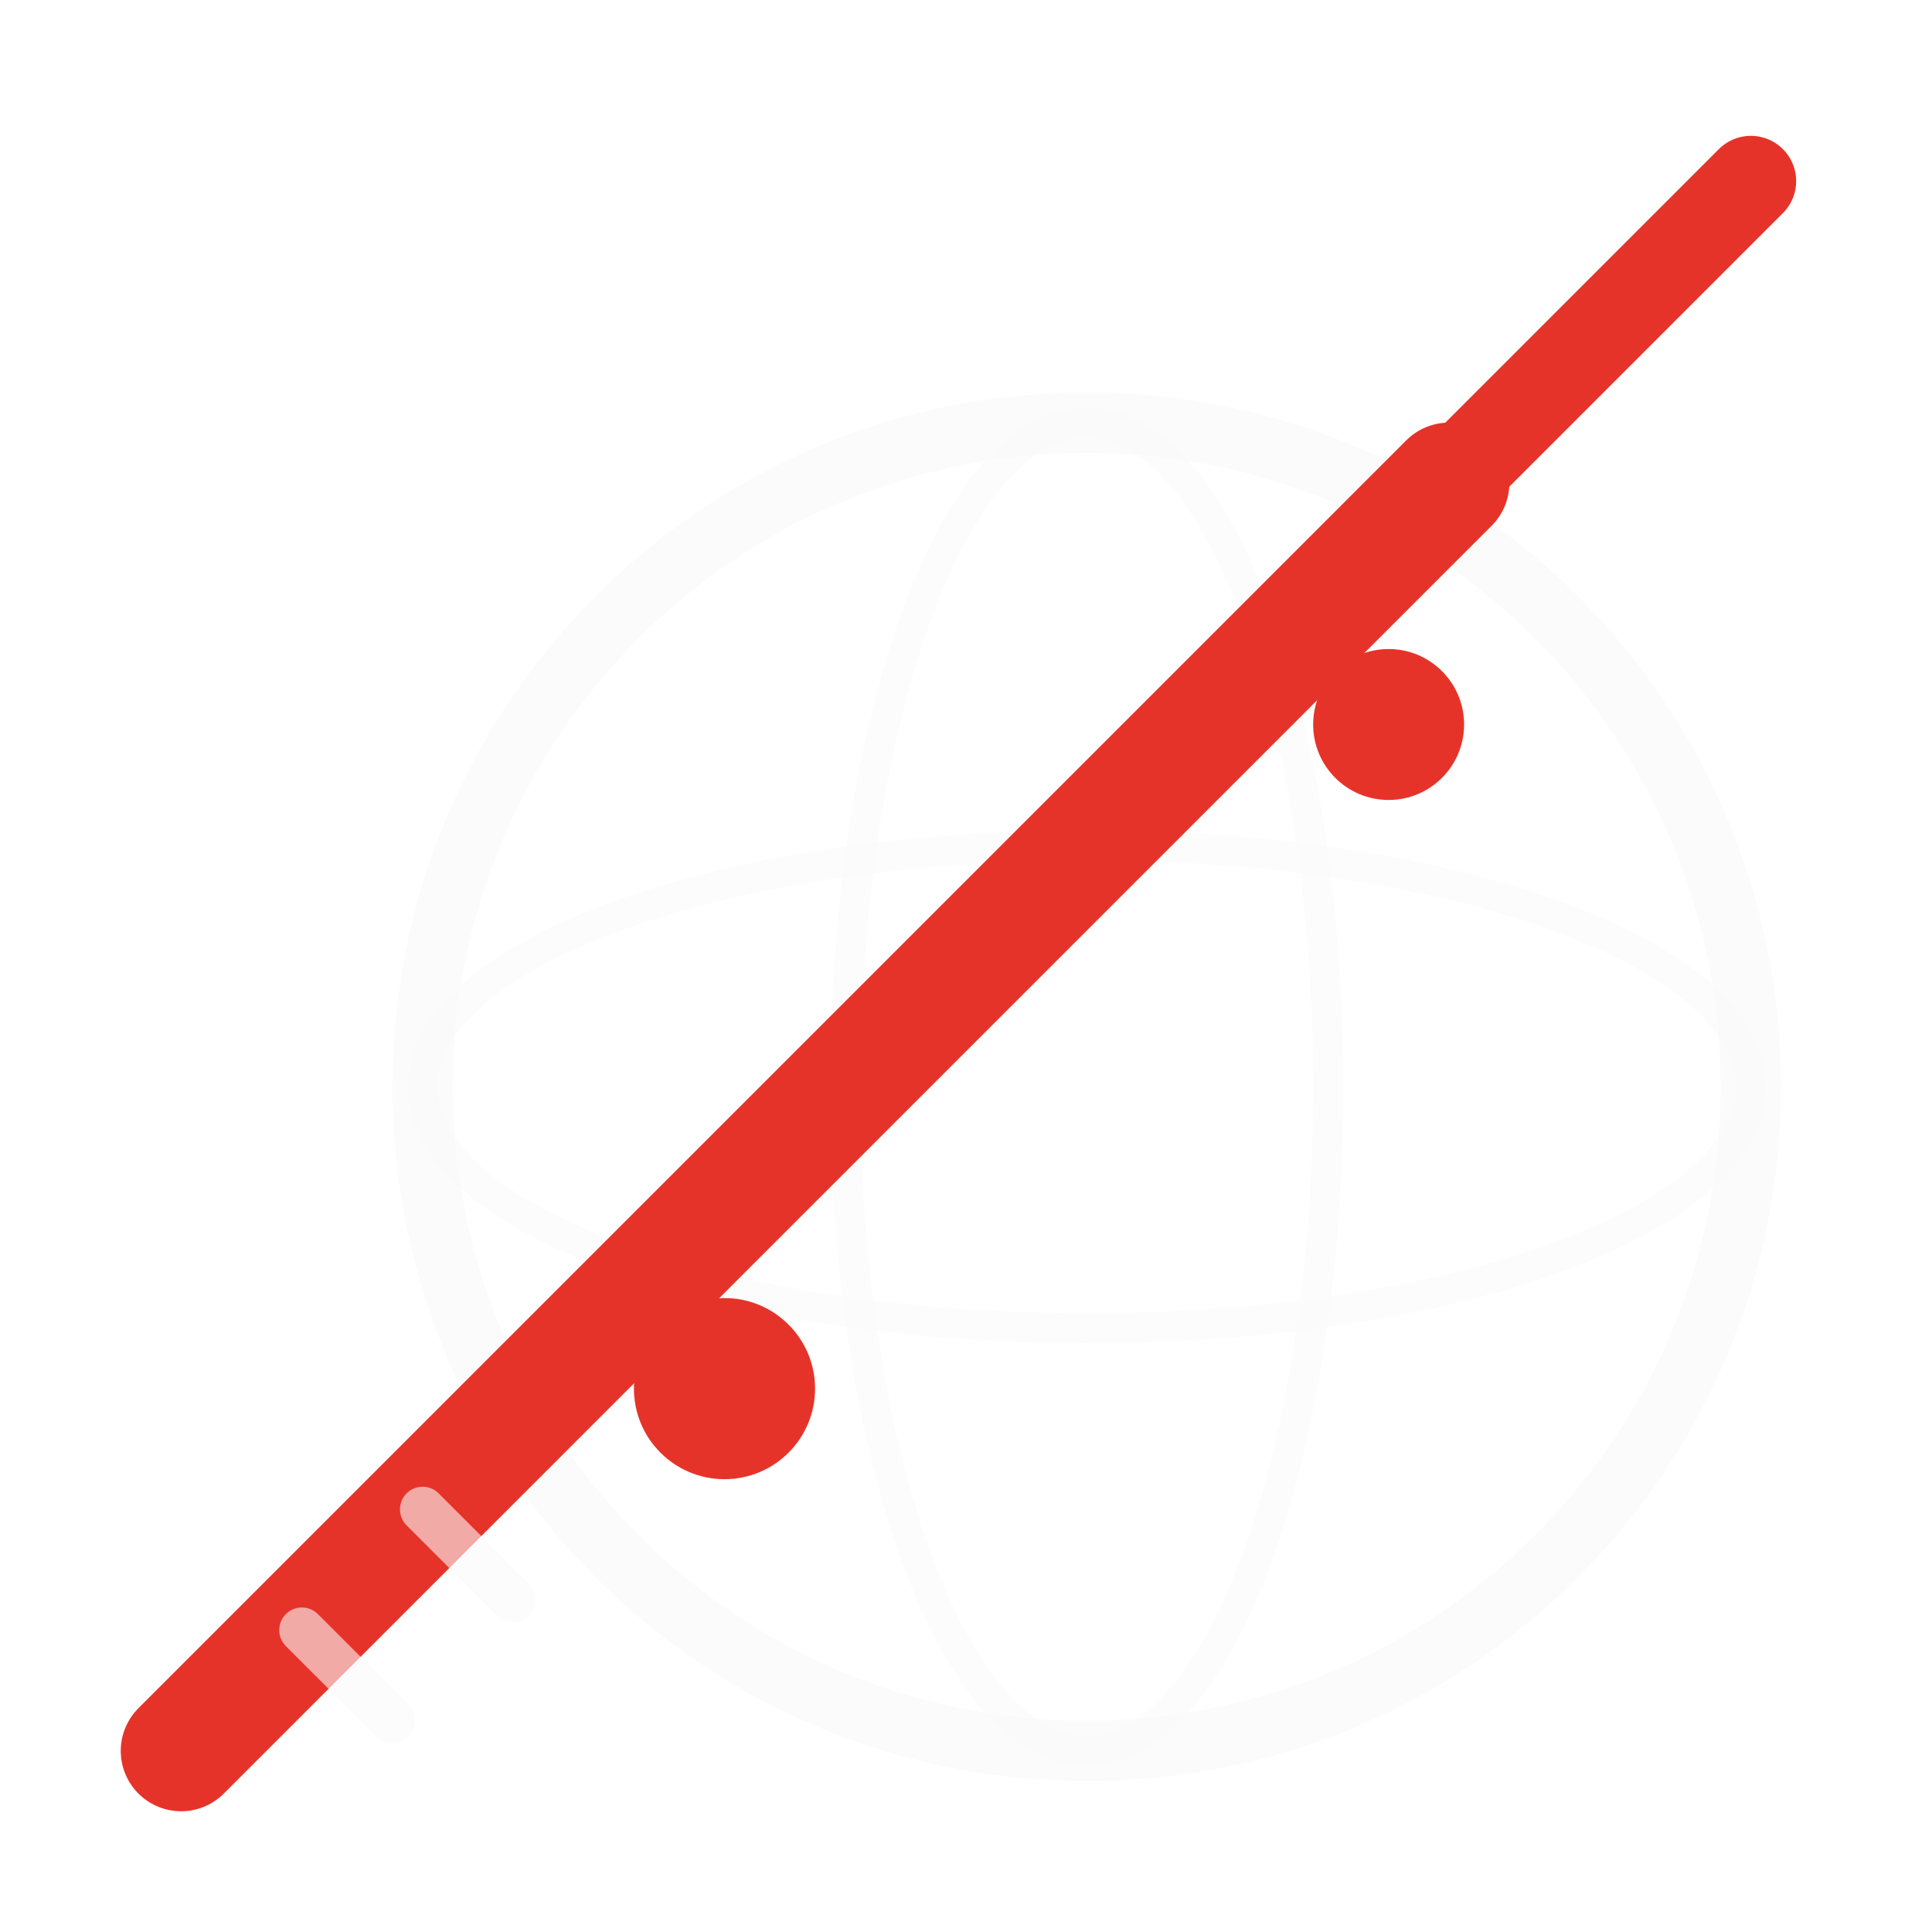
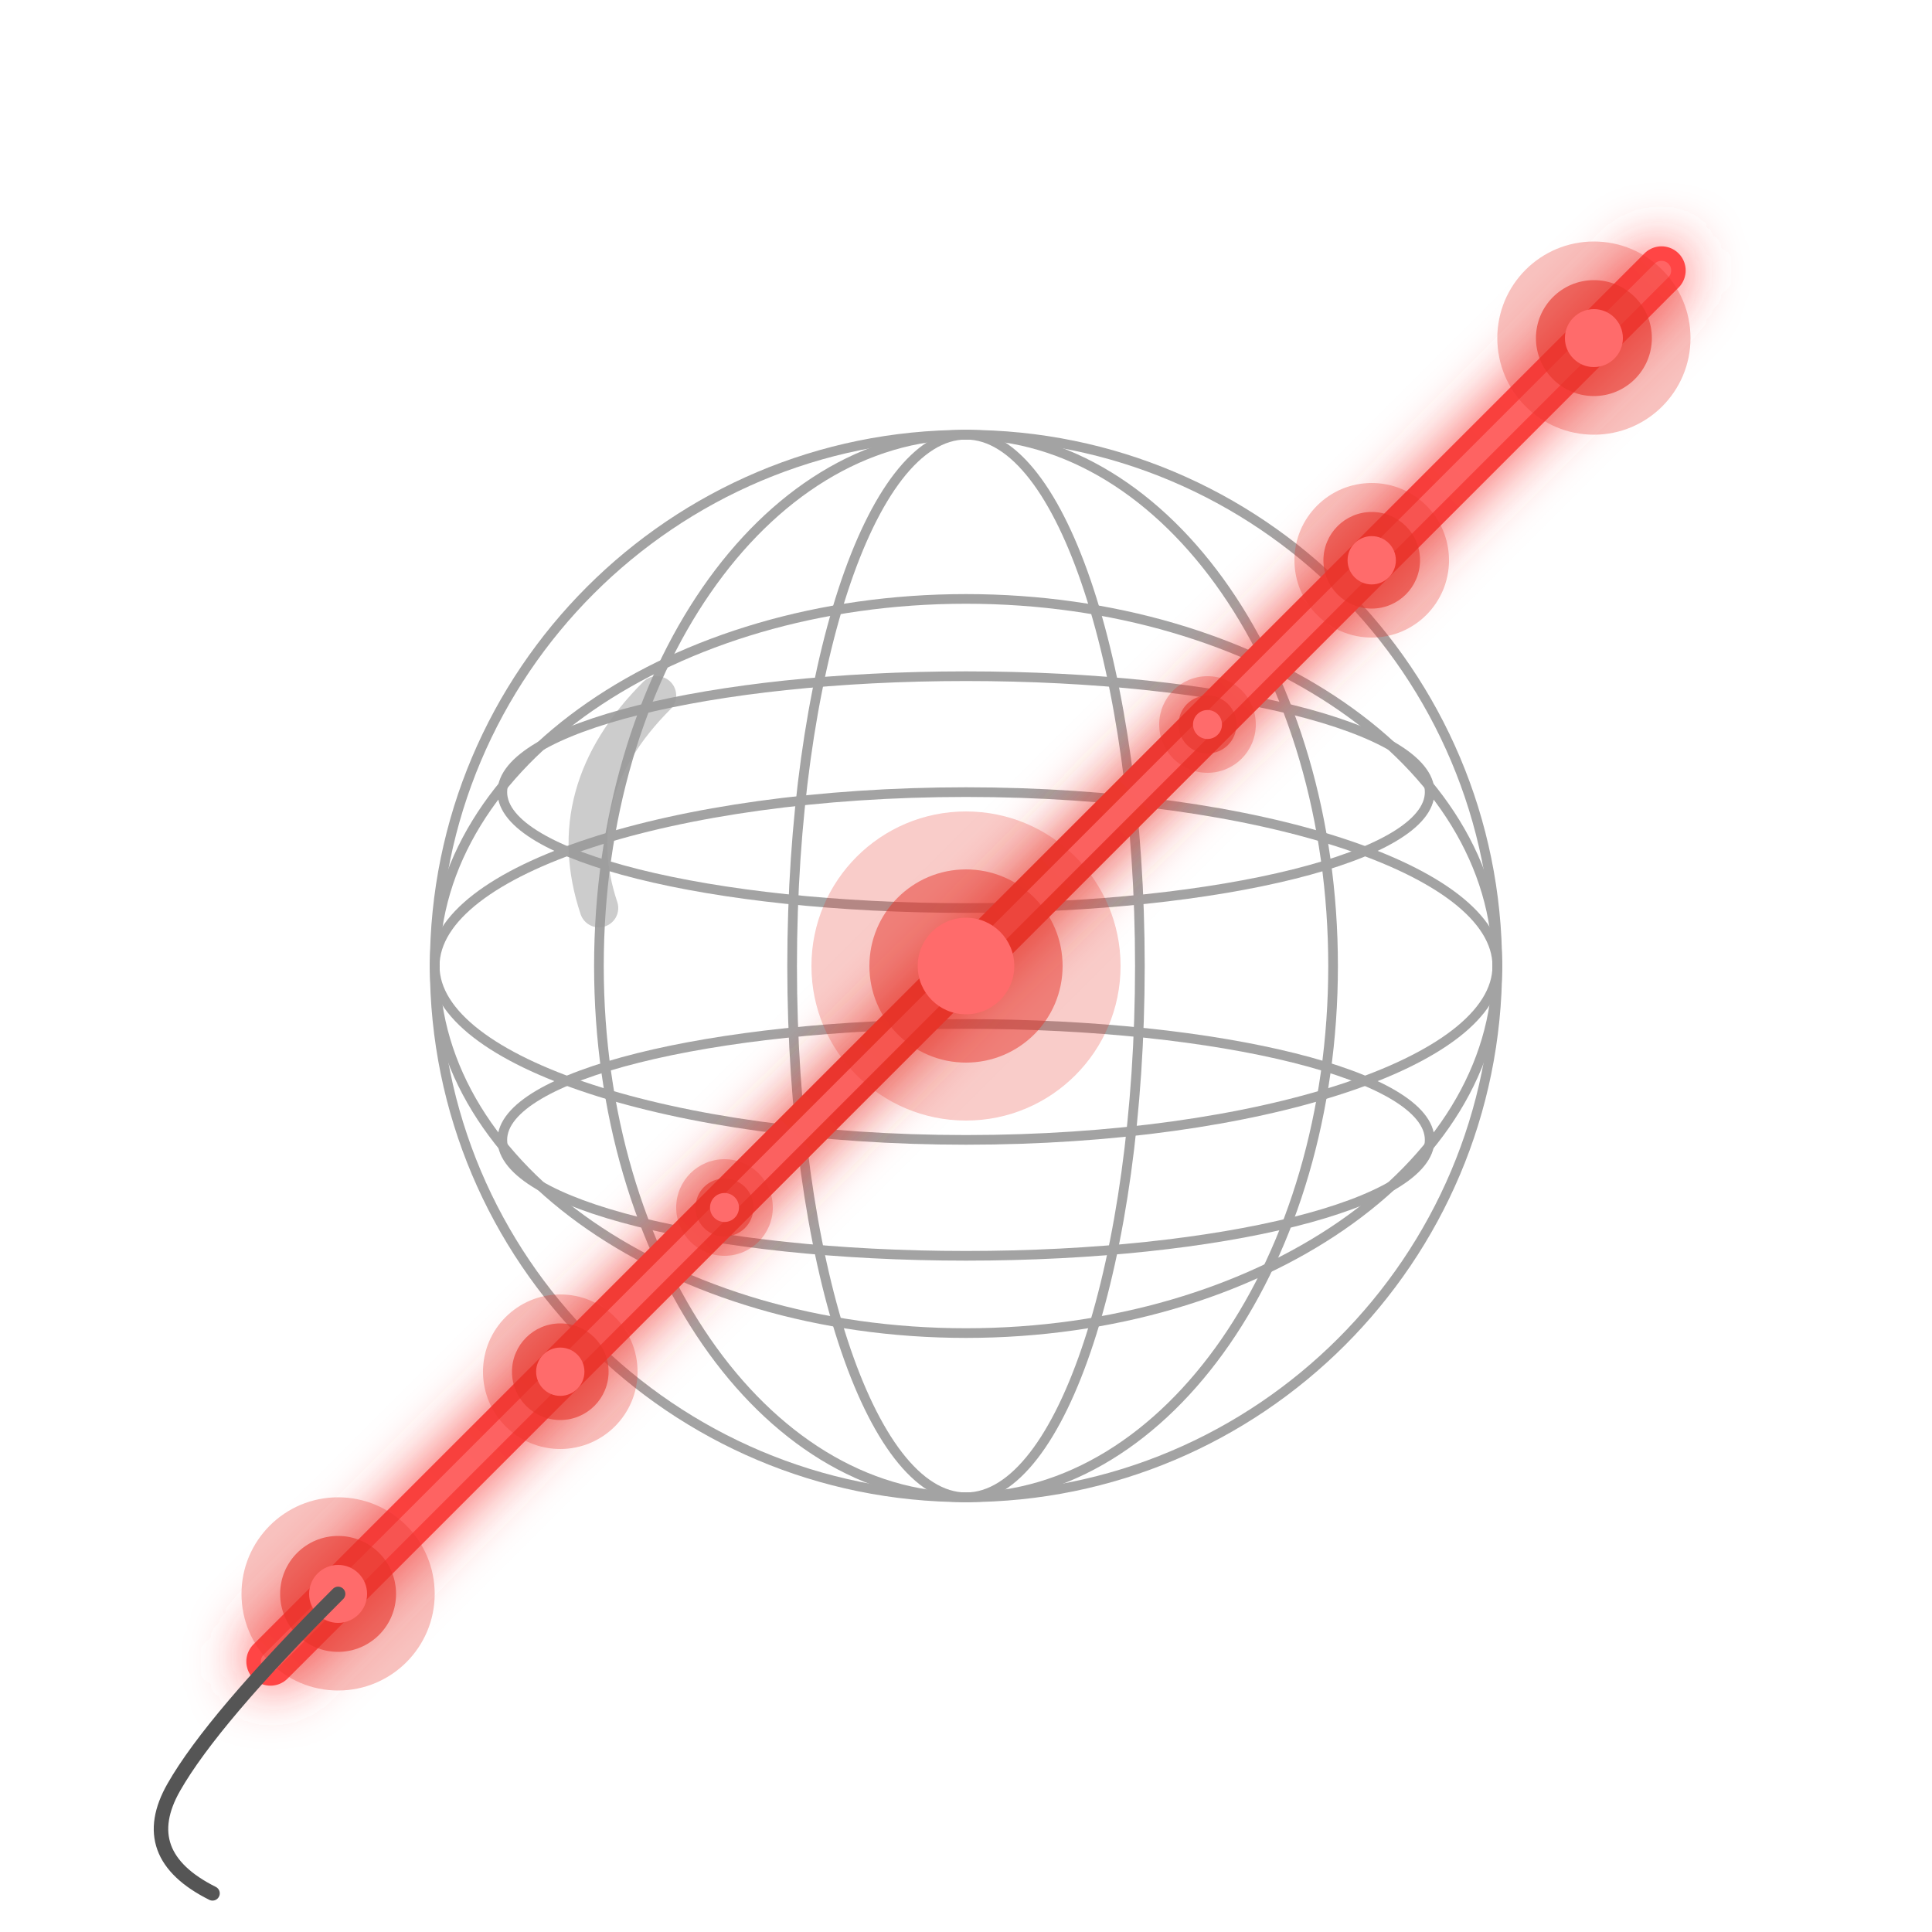
- <svg xmlns="http://www.w3.org/2000/svg" width="64" height="64" viewBox="0 0 64 64" fill="none">
-   <circle cx="36" cy="36" r="22" stroke="#FAFAFA" stroke-width="2" fill="none" opacity="0.7" />
-   <ellipse cx="36" cy="36" rx="22" ry="8" stroke="#FAFAFA" stroke-width="1" fill="none" opacity="0.5" />
-   <ellipse cx="36" cy="36" rx="8" ry="22" stroke="#FAFAFA" stroke-width="1" fill="none" opacity="0.5" />
-   <line x1="6" y1="58" x2="48" y2="16" stroke="#E63329" stroke-width="4" stroke-linecap="round" />
-   <line x1="48" y1="16" x2="58" y2="6" stroke="#E63329" stroke-width="3" stroke-linecap="round" />
-   <circle cx="24" cy="46" r="3" fill="#E63329" />
-   <circle cx="46" cy="24" r="2.5" fill="#E63329" />
-   <line x1="10" y1="54" x2="13" y2="57" stroke="#FAFAFA" stroke-width="1.5" stroke-linecap="round" opacity="0.6" />
-   <line x1="14" y1="50" x2="17" y2="53" stroke="#FAFAFA" stroke-width="1.5" stroke-linecap="round" opacity="0.6" />
+ <svg xmlns="http://www.w3.org/2000/svg" viewBox="0 0 200 200" fill="none">
+   <defs>
+     <linearGradient id="rodGlow" x1="0%" y1="100%" x2="100%" y2="0%">
+       <stop offset="0%" stop-color="#ff4444" />
+       <stop offset="50%" stop-color="#e63329" />
+       <stop offset="100%" stop-color="#ff4444" />
+     </linearGradient>
+     <radialGradient id="nodeGlow" cx="50%" cy="50%" r="50%">
+       <stop offset="0%" stop-color="#ff6b6b" />
+       <stop offset="40%" stop-color="#e63329" />
+       <stop offset="100%" stop-color="#e63329" stop-opacity="0" />
+     </radialGradient>
+     <filter id="glow" x="-50%" y="-50%" width="200%" height="200%">
+       <feGaussianBlur stdDeviation="3" result="blur" />
+       <feMerge>
+         <feMergeNode in="blur" />
+         <feMergeNode in="SourceGraphic" />
+       </feMerge>
+     </filter>
+   </defs>
+   <g stroke="#666" stroke-width="1" fill="none" opacity="0.6">
+     <circle cx="100" cy="100" r="55" />
+     <ellipse cx="100" cy="100" rx="55" ry="18" />
+     <ellipse cx="100" cy="100" rx="55" ry="38" />
+     <ellipse cx="100" cy="82" rx="48" ry="12" />
+     <ellipse cx="100" cy="118" rx="48" ry="12" />
+     <ellipse cx="100" cy="100" rx="18" ry="55" />
+     <ellipse cx="100" cy="100" rx="38" ry="55" />
+   </g>
+   <path d="M68 72 Q58 82 62 94" stroke="#999" stroke-width="4" stroke-linecap="round" fill="none" opacity="0.5" />
+   <g filter="url(#glow)">
+     <line x1="28" y1="172" x2="172" y2="28" stroke="url(#rodGlow)" stroke-width="5" stroke-linecap="round" />
+   </g>
+   <line x1="28" y1="172" x2="172" y2="28" stroke="#ff6b6b" stroke-width="2" stroke-linecap="round" opacity="0.8" />
+   <circle cx="35" cy="165" r="10" fill="#e63329" opacity="0.3" />
+   <circle cx="35" cy="165" r="6" fill="#e63329" opacity="0.6" />
+   <circle cx="35" cy="165" r="3" fill="#ff6b6b" />
+   <circle cx="58" cy="142" r="8" fill="#e63329" opacity="0.3" />
+   <circle cx="58" cy="142" r="5" fill="#e63329" opacity="0.6" />
+   <circle cx="58" cy="142" r="2.5" fill="#ff6b6b" />
+   <circle cx="100" cy="100" r="16" fill="#e63329" opacity="0.25" />
+   <circle cx="100" cy="100" r="10" fill="#e63329" opacity="0.5" />
+   <circle cx="100" cy="100" r="5" fill="#ff6b6b" />
+   <circle cx="142" cy="58" r="8" fill="#e63329" opacity="0.3" />
+   <circle cx="142" cy="58" r="5" fill="#e63329" opacity="0.6" />
+   <circle cx="142" cy="58" r="2.5" fill="#ff6b6b" />
+   <circle cx="165" cy="35" r="10" fill="#e63329" opacity="0.3" />
+   <circle cx="165" cy="35" r="6" fill="#e63329" opacity="0.6" />
+   <circle cx="165" cy="35" r="3" fill="#ff6b6b" />
+   <circle cx="75" cy="125" r="5" fill="#e63329" opacity="0.3" />
+   <circle cx="75" cy="125" r="3" fill="#e63329" opacity="0.6" />
+   <circle cx="75" cy="125" r="1.5" fill="#ff6b6b" />
+   <circle cx="125" cy="75" r="5" fill="#e63329" opacity="0.3" />
+   <circle cx="125" cy="75" r="3" fill="#e63329" opacity="0.6" />
+   <circle cx="125" cy="75" r="1.5" fill="#ff6b6b" />
+   <path d="M35 165 Q22 178 18 185 Q14 192 22 196" stroke="#555" stroke-width="1.5" fill="none" stroke-linecap="round" />
</svg>
